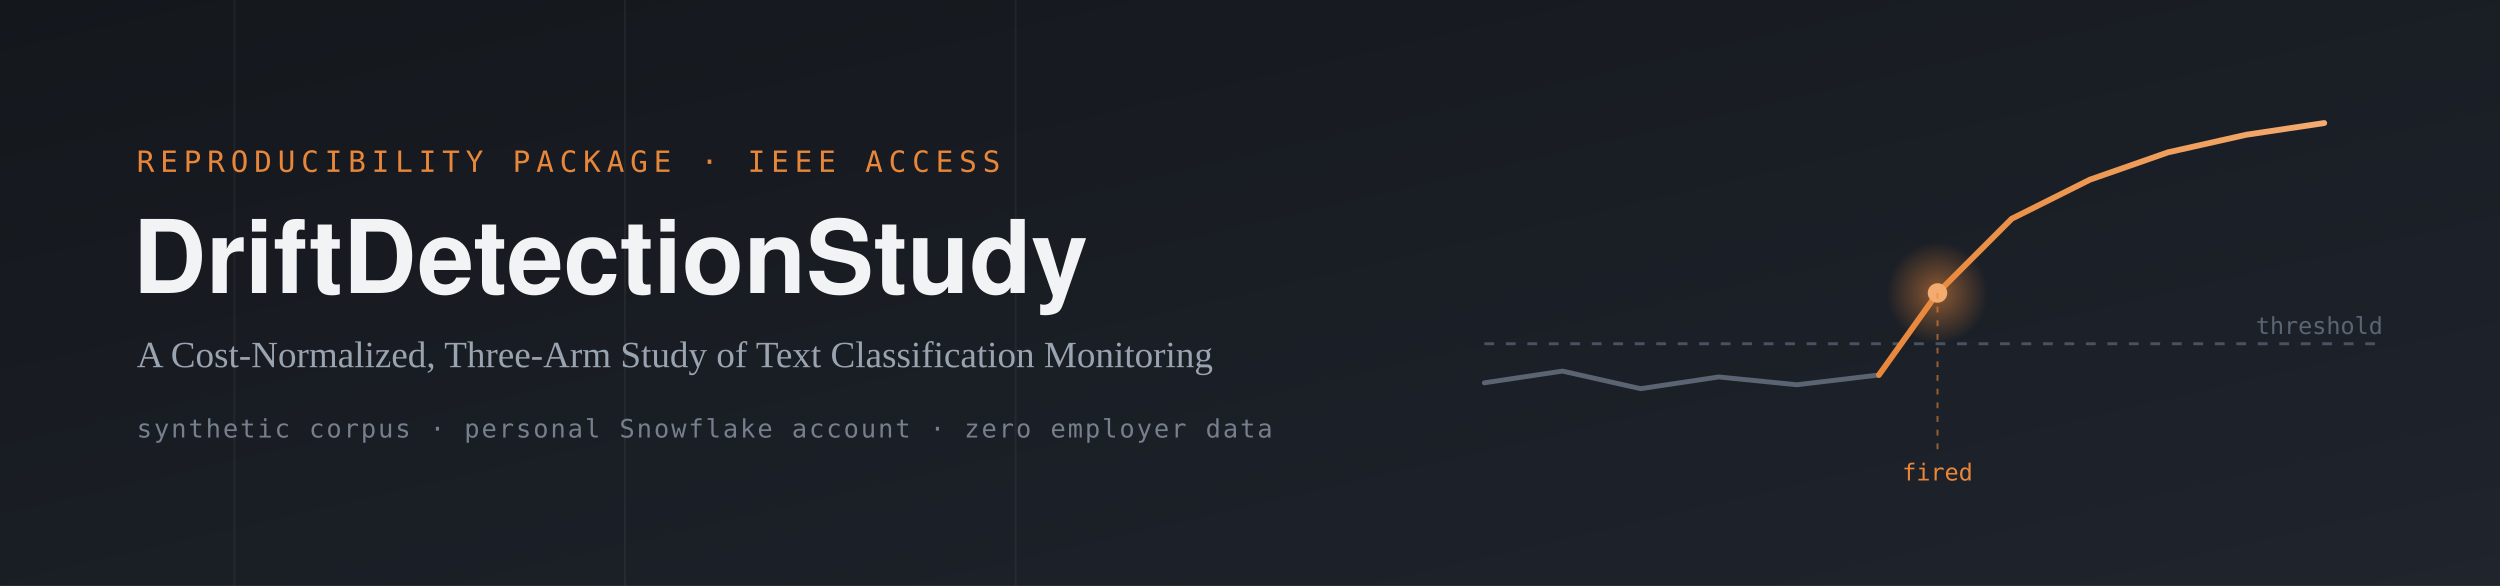
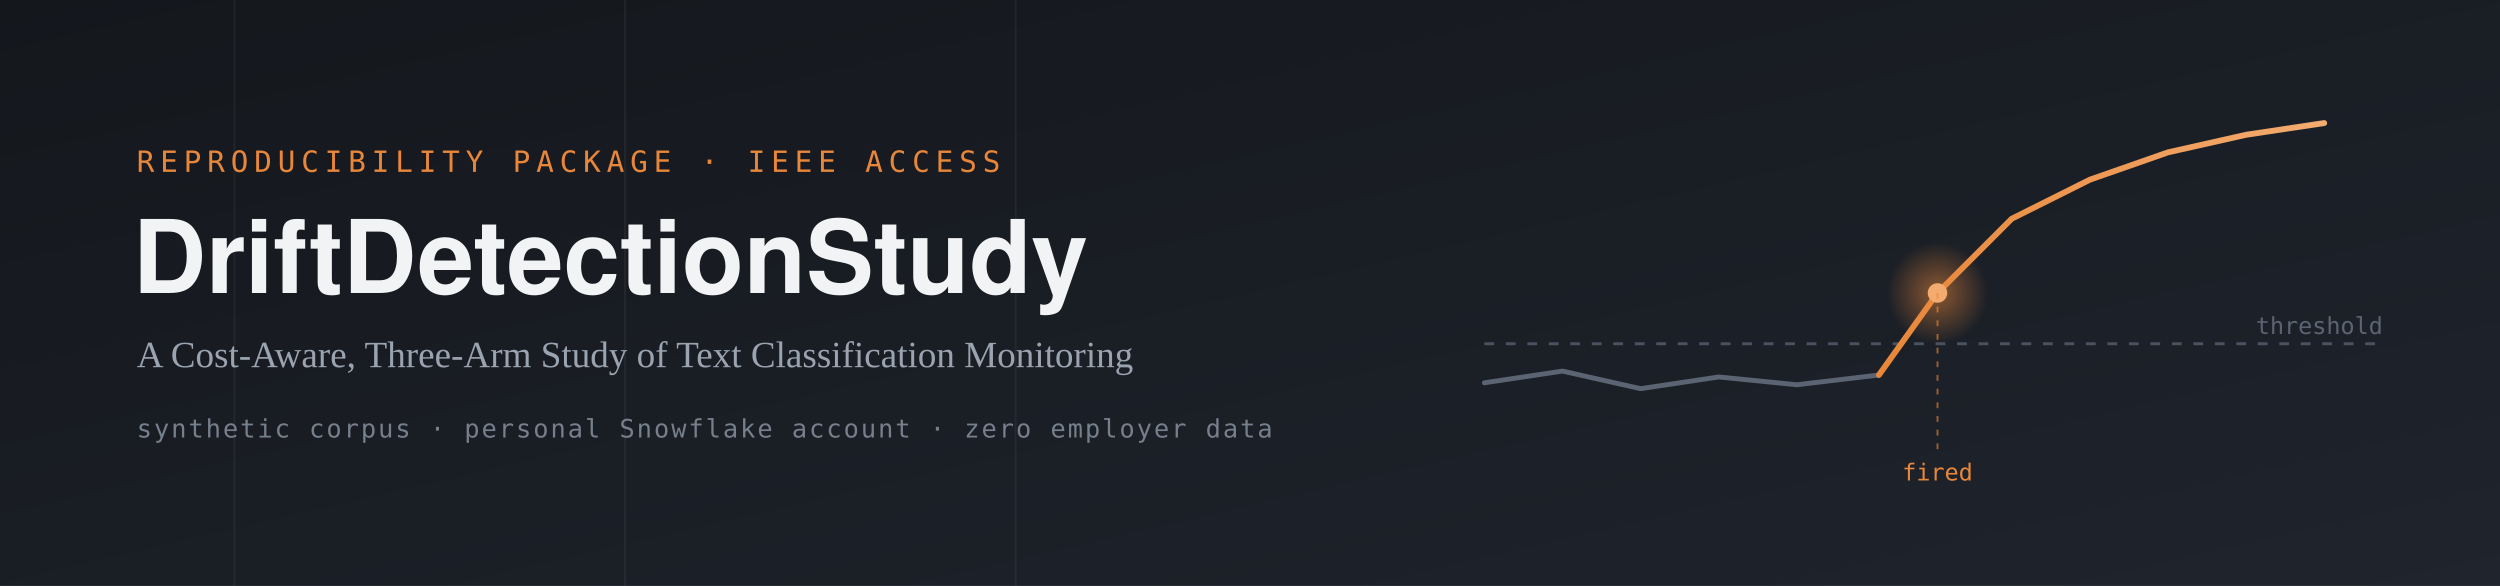
<svg xmlns="http://www.w3.org/2000/svg" viewBox="0 0 1280 300" width="1280" height="300" role="img" aria-label="DriftDetectionStudy — Reproducibility Package">
  <defs>
    <linearGradient id="bg" x1="0" y1="0" x2="1" y2="1">
      <stop offset="0%" stop-color="#14171c" />
      <stop offset="100%" stop-color="#1f242d" />
    </linearGradient>
    <linearGradient id="spike" x1="0" y1="0" x2="1" y2="0">
      <stop offset="0%" stop-color="#e8873a" />
      <stop offset="100%" stop-color="#f3ab6f" />
    </linearGradient>
    <radialGradient id="glow" cx="50%" cy="50%" r="50%">
      <stop offset="0%" stop-color="#e8873a" stop-opacity="0.55" />
      <stop offset="100%" stop-color="#e8873a" stop-opacity="0" />
    </radialGradient>
  </defs>
  <rect width="1280" height="300" fill="url(#bg)" />
  <g stroke="#ffffff" stroke-opacity="0.05" stroke-width="1">
    <line x1="120" y1="0" x2="120" y2="300" />
    <line x1="320" y1="0" x2="320" y2="300" />
    <line x1="520" y1="0" x2="520" y2="300" />
  </g>
  <text x="70" y="88" font-family="'DejaVu Sans Mono', 'Courier New', monospace" font-size="15" letter-spacing="3" fill="#e8873a">REPRODUCIBILITY PACKAGE · IEEE ACCESS</text>
  <text x="68" y="150" font-family="'Segoe UI', Helvetica, Arial, sans-serif" font-size="52" font-weight="700" fill="#f2f3f5">DriftDetectionStudy</text>
-   <text x="70" y="188" font-family="Georgia, 'Times New Roman', serif" font-size="19" fill="#9aa3b0">A Cost-Normalized, Three-Arm Study of Text Classification Monitoring</text>
+   <text x="70" y="188" font-family="Georgia, 'Times New Roman', serif" font-size="19" fill="#9aa3b0">A Cost-Aware, Three-Arm Study of Text Classification Monitoring</text>
  <text x="70" y="224" font-family="'DejaVu Sans Mono', 'Courier New', monospace" font-size="13" letter-spacing="1" fill="#767f8c">synthetic corpus · personal Snowflake account · zero employer data</text>
  <g>
    <line x1="760" y1="176" x2="1220" y2="176" stroke="#4a5261" stroke-width="1.5" stroke-dasharray="5 6" />
    <text x="1220" y="171" font-family="'DejaVu Sans Mono', 'Courier New', monospace" font-size="12" fill="#5b6472" text-anchor="end">threshold</text>
    <polyline points="760,196 800,190 840,199 880,193 920,197 962,192" fill="none" stroke="#5b6472" stroke-width="2.5" stroke-linecap="round" stroke-linejoin="round" />
    <polyline points="962,192 992,150 1030,112 1070,92 1110,78 1150,69 1190,63" fill="none" stroke="url(#spike)" stroke-width="3" stroke-linecap="round" stroke-linejoin="round" />
    <circle cx="992" cy="150" r="26" fill="url(#glow)" />
    <circle cx="992" cy="150" r="5" fill="#f3ab6f" />
    <line x1="992" y1="150" x2="992" y2="230" stroke="#e8873a" stroke-width="1" stroke-dasharray="3 4" stroke-opacity="0.6" />
    <text x="992" y="246" font-family="'DejaVu Sans Mono', 'Courier New', monospace" font-size="12" fill="#e8873a" text-anchor="middle">fired</text>
  </g>
</svg>
